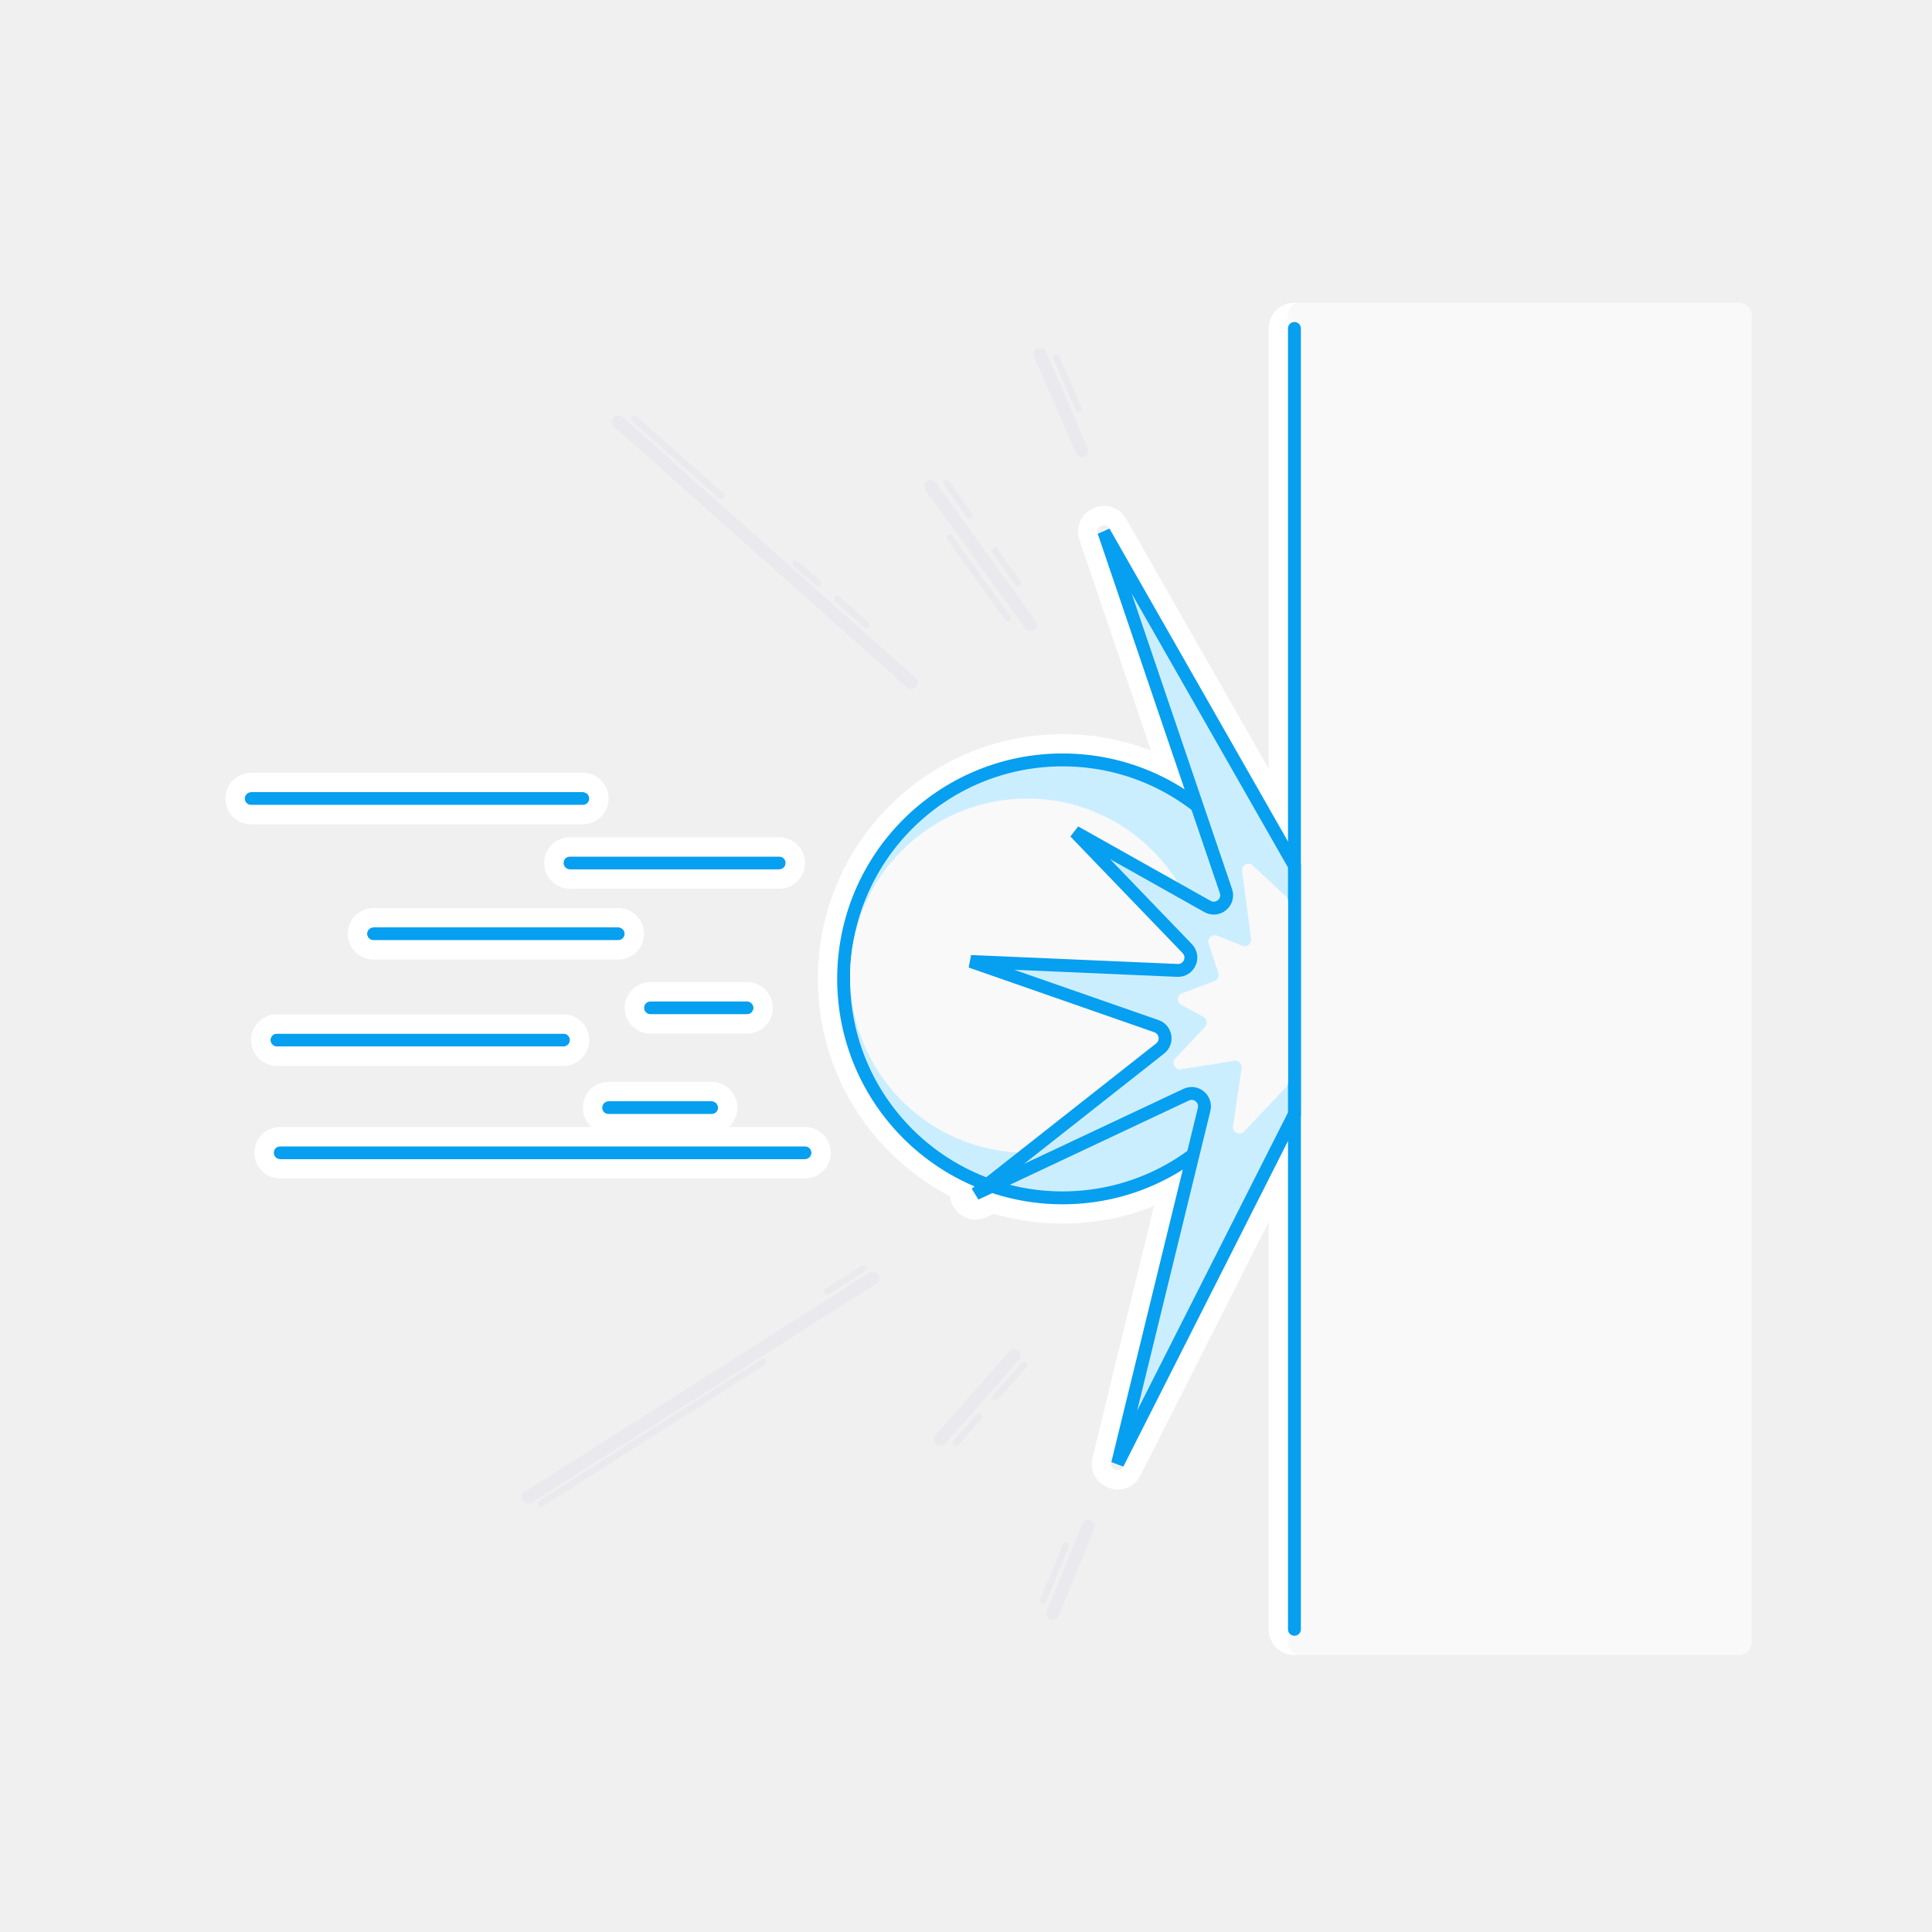
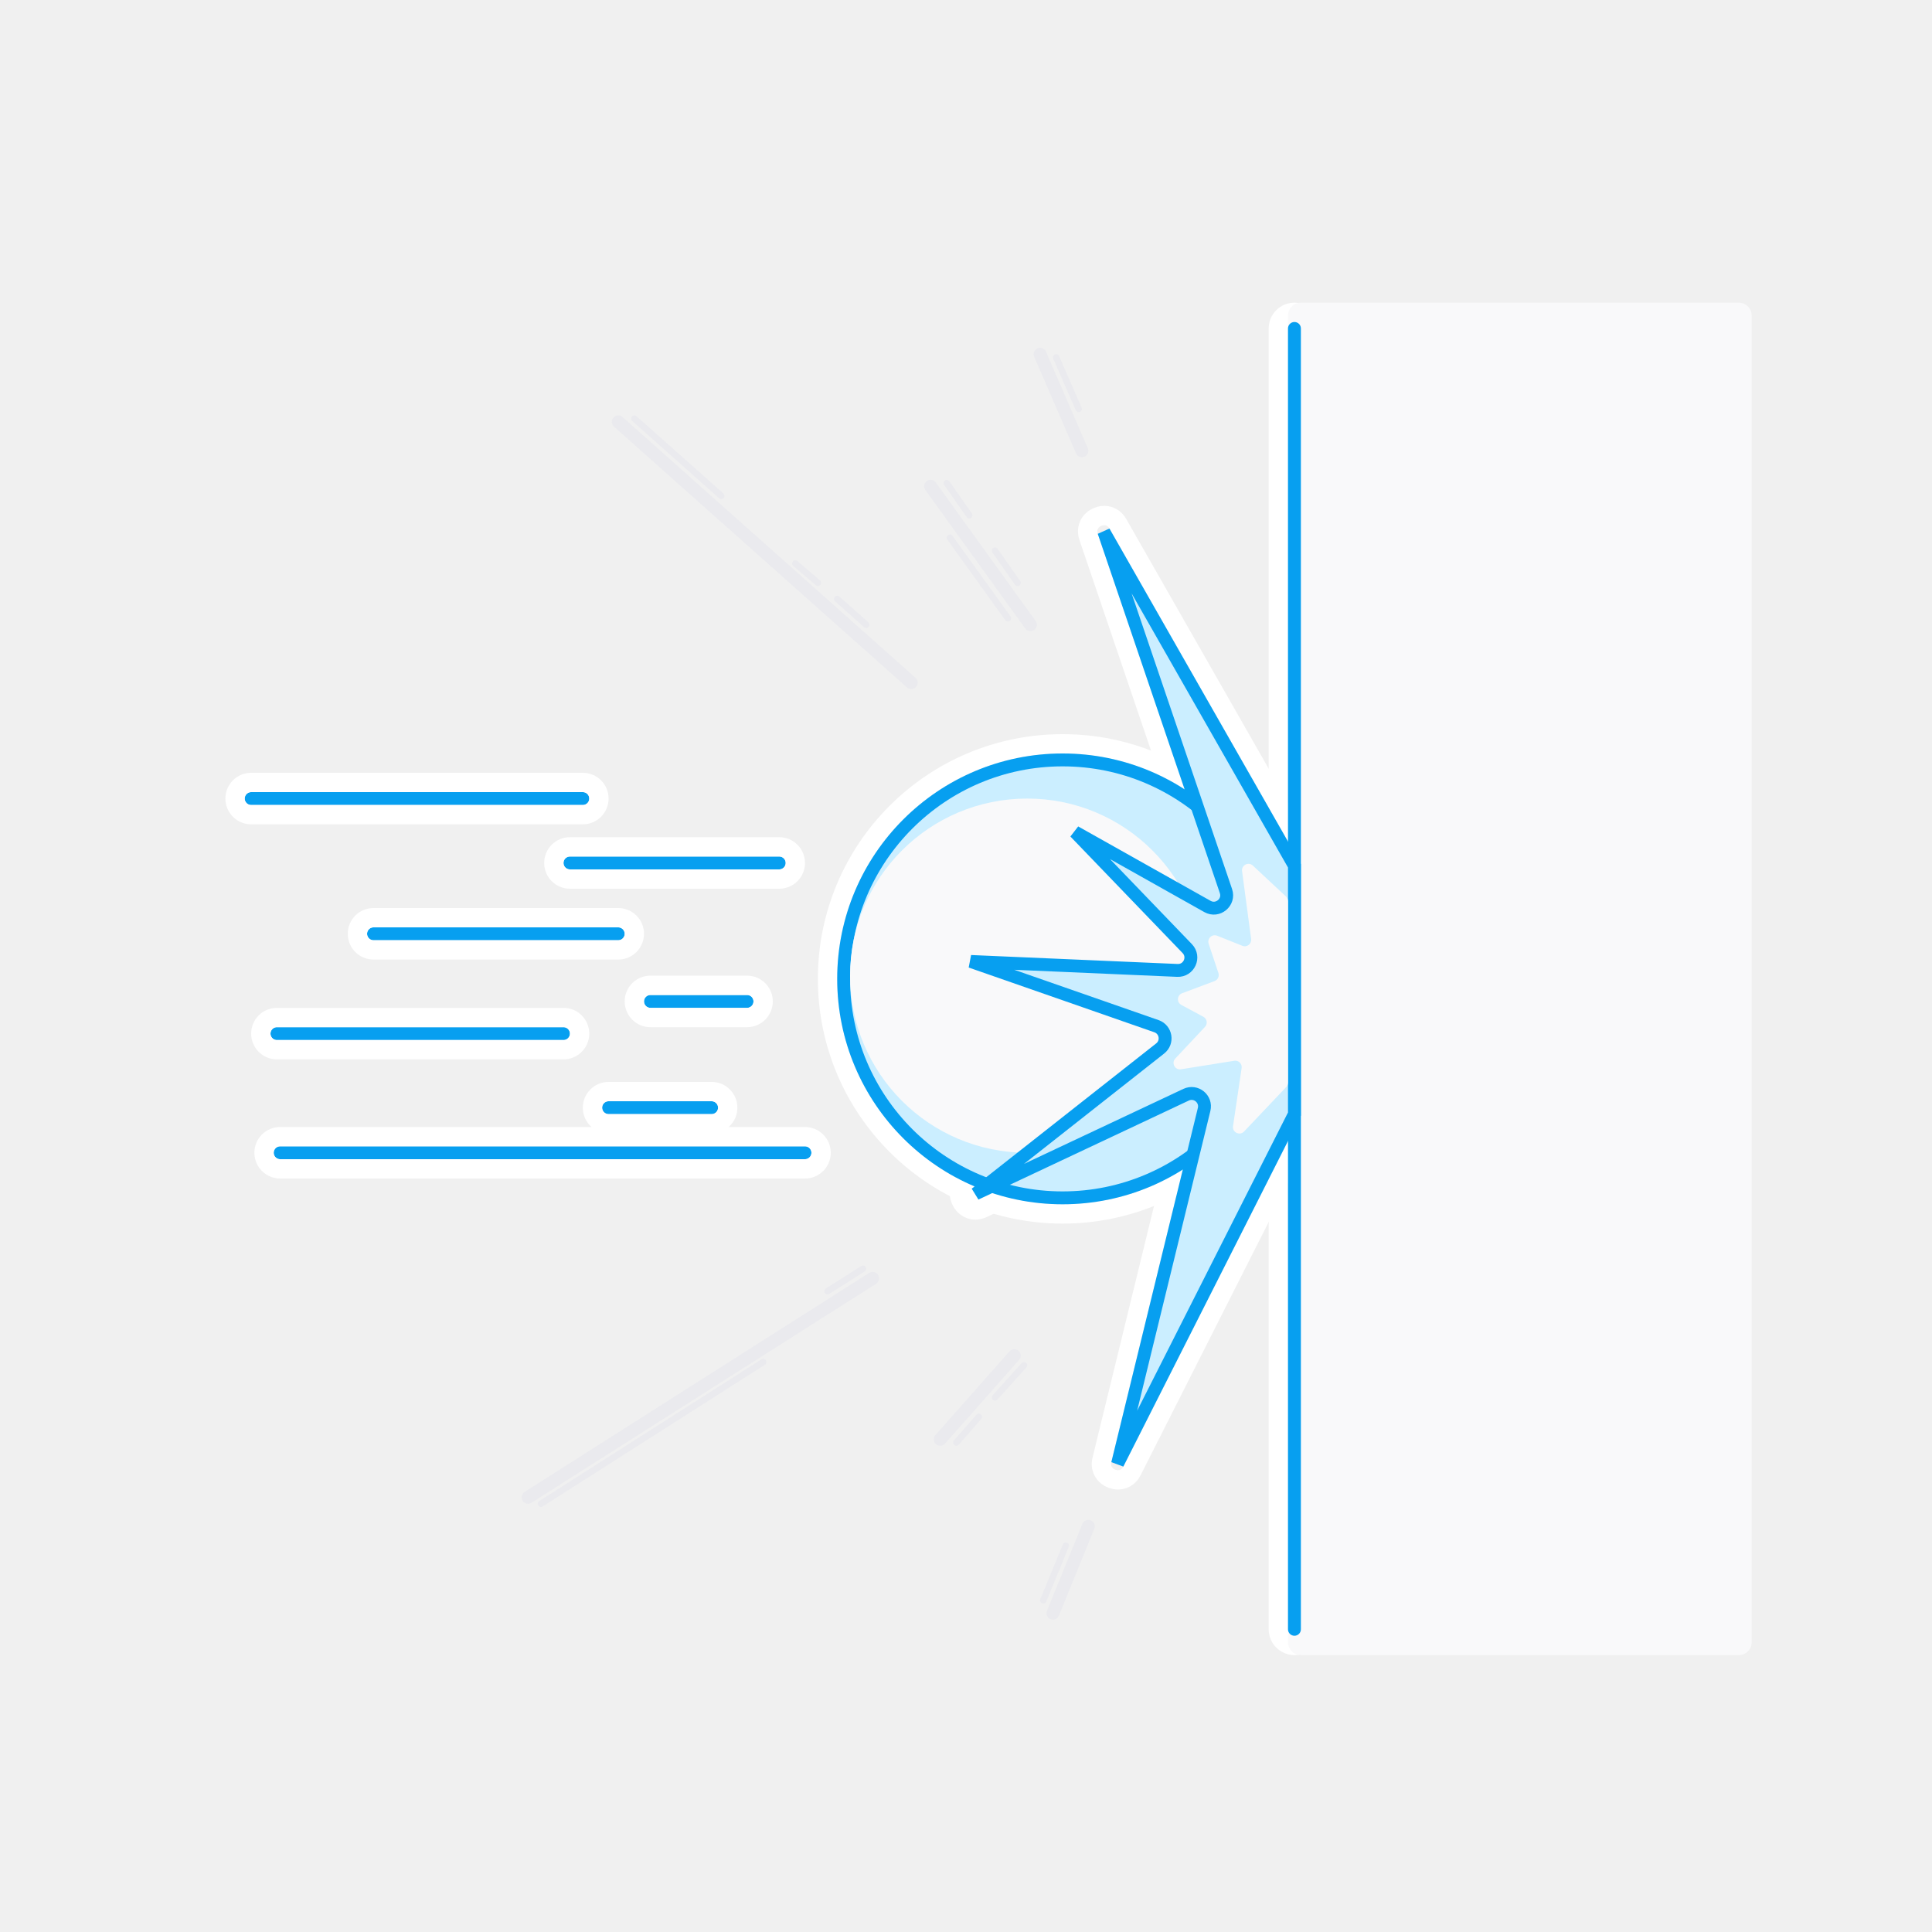
<svg xmlns="http://www.w3.org/2000/svg" width="300" height="300" viewBox="0 0 300 300" fill="none">
  <circle cx="165" cy="152" r="36.5" stroke="white" stroke-width="3" />
-   <path d="M203.171 133.204L173.577 81.33C172.076 78.699 168.064 80.505 169.039 83.373L187.58 137.937L168.156 127.02C165.646 125.61 163.133 128.86 165.13 130.933L181.688 148.133L150.855 146.796C147.979 146.671 147.206 150.706 149.924 151.654L177.889 161.405L149.958 183.399C147.621 185.239 149.878 188.892 152.57 187.625L184.298 172.694L171.109 226.685C170.404 229.572 174.427 231.059 175.769 228.406L203.231 174.109C203.408 173.759 203.5 173.373 203.5 172.981V134.443C203.5 134.009 203.387 133.582 203.171 133.204L201.869 133.948L203.171 133.204Z" stroke="white" stroke-width="3" />
+   <path d="M201.869 133.948L203.171 133.204L173.577 81.33C172.076 78.699 168.064 80.505 169.039 83.373L187.58 137.937L168.156 127.02C165.646 125.61 163.133 128.86 165.13 130.933L181.688 148.133L150.855 146.796C147.979 146.671 147.206 150.706 149.924 151.654L177.889 161.405L149.958 183.399C147.621 185.239 149.878 188.892 152.57 187.625L184.298 172.694L171.109 226.685C170.404 229.572 174.427 231.059 175.769 228.406L203.231 174.109C203.408 173.759 203.5 173.373 203.5 172.981V134.443C203.5 134.009 203.387 133.582 203.171 133.204L201.869 133.948Z" stroke="white" stroke-width="3" />
  <path fill-rule="evenodd" clip-rule="evenodd" d="M200 253C200 253.552 200.448 254 201 254C201.552 254 202 253.552 202 253V51C202 51 202 51 202 51C202 50.448 201.552 50 201 50C200.448 50 200 50.448 200 51V253ZM205 51V253C205 255.209 203.209 257 201 257C198.791 257 197 255.209 197 253V51C197 48.791 198.791 47 201 47C203.209 47 205 48.791 205 51Z" fill="white" />
  <rect x="200" y="47" width="72" height="210" rx="2" fill="#F9F9FA" />
  <circle cx="165" cy="152" r="34" fill="#CBEEFF" stroke="#079FF0" stroke-width="2" />
  <circle cx="159.5" cy="151.5" r="27.5" fill="#F9F9FA" />
-   <path d="M200 51C200 50.448 200.448 50 201 50V50C201.552 50 202 50.448 202 51V253C202 253.552 201.552 254 201 254V254C200.448 254 200 253.552 200 253V51Z" fill="#079FF0" />
+   <path d="M200 51C200 50.448 200.448 50 201 50C201.552 50 202 50.448 202 51V253C202 253.552 201.552 254 201 254C200.448 254 200 253.552 200 253V51Z" fill="#079FF0" />
  <path d="M171.406 82.569L201 134.443L201 172.981L173.538 227.278L186.975 172.271C187.374 170.637 185.702 169.271 184.18 169.986L151.505 185.363L180.152 162.805C181.393 161.828 181.065 159.865 179.573 159.345L150.747 149.294L182.829 150.685C184.632 150.763 185.608 148.601 184.356 147.3L166.931 129.199L187.494 140.756C189.093 141.655 190.957 140.106 190.367 138.369L171.406 82.569Z" fill="#CBEEFF" stroke="#079FF0" stroke-width="2" />
  <path d="M194.543 134.407L199.682 139.203C199.885 139.393 200 139.657 200 139.935V168.102C200 168.357 199.902 168.604 199.726 168.789L193.18 175.699C192.507 176.409 191.321 175.832 191.464 174.865L192.8 165.85C192.899 165.181 192.32 164.609 191.653 164.716L183.388 166.038C182.446 166.189 181.848 165.062 182.5 164.367L187.111 159.448C187.56 158.969 187.434 158.195 186.856 157.884L183.438 156.044C182.682 155.637 182.757 154.529 183.561 154.227L188.598 152.338C189.101 152.149 189.365 151.596 189.195 151.086L187.682 146.545C187.413 145.738 188.211 144.985 189.002 145.301L192.911 146.864C193.622 147.149 194.375 146.562 194.274 145.804L192.869 135.27C192.745 134.339 193.856 133.766 194.543 134.407Z" fill="#F9F9FA" />
-   <path d="M39 124H90.5M58 145H96M88.5 134H121M43.5 179H125M43 161.5H87.5M94.5 172H110.5M101 156.5H116" stroke="#079FF0" stroke-width="2" stroke-linecap="round" />
-   <path d="M39 121.5C37.619 121.5 36.5 122.619 36.5 124C36.5 125.381 37.619 126.5 39 126.5H90.5C91.881 126.5 93 125.381 93 124C93 122.619 91.881 121.5 90.5 121.5H39ZM88.5 131.5C87.119 131.5 86 132.619 86 134C86 135.381 87.119 136.5 88.5 136.5H121C122.381 136.5 123.5 135.381 123.5 134C123.5 132.619 122.381 131.5 121 131.5H88.5ZM58 142.5C56.619 142.5 55.5 143.619 55.5 145C55.5 146.381 56.619 147.5 58 147.5H96C97.381 147.5 98.5 146.381 98.5 145C98.5 143.619 97.381 142.5 96 142.5H58ZM101 154C99.619 154 98.5 155.119 98.5 156.5C98.5 157.881 99.619 159 101 159H116C117.381 159 118.5 157.881 118.5 156.5C118.5 155.119 117.381 154 116 154H101ZM43 159C41.619 159 40.5 160.119 40.5 161.5C40.5 162.881 41.619 164 43 164H87.5C88.881 164 90 162.881 90 161.5C90 160.119 88.881 159 87.5 159H43ZM94.5 169.5C93.119 169.5 92 170.619 92 172C92 173.381 93.119 174.5 94.5 174.5H110.5C111.881 174.5 113 173.381 113 172C113 170.619 111.881 169.5 110.5 169.5H94.5ZM43.5 176.5C42.119 176.5 41 177.619 41 179C41 180.381 42.119 181.5 43.5 181.5H125C126.381 181.5 127.5 180.381 127.5 179C127.5 177.619 126.381 176.5 125 176.5H43.5Z" stroke="white" stroke-width="3" stroke-linecap="round" />
+   <path d="M39 124H90.5M58 145H96M88.5 134H121M43.5 179H125M43 160.5H87.5M94.5 172H110.5M101 155.5H116" stroke="#079FF0" stroke-width="2" stroke-linecap="round" />
+   <path d="M39 121.5C37.619 121.5 36.5 122.619 36.5 124C36.5 125.381 37.619 126.5 39 126.5H90.5C91.881 126.5 93 125.381 93 124C93 122.619 91.881 121.5 90.5 121.5H39ZM88.5 131.5C87.119 131.5 86 132.619 86 134C86 135.381 87.119 136.5 88.5 136.5H121C122.381 136.5 123.5 135.381 123.5 134C123.5 132.619 122.381 131.5 121 131.5H88.5ZM58 142.5C56.619 142.5 55.5 143.619 55.5 145C55.5 146.381 56.619 147.5 58 147.5H96C97.381 147.5 98.5 146.381 98.5 145C98.5 143.619 97.381 142.5 96 142.5H58ZM101 153C99.619 153 98.5 154.119 98.5 155.5C98.5 156.881 99.619 158 101 158H116C117.381 158 118.5 156.881 118.5 155.5C118.5 154.119 117.381 153 116 153H101ZM43 158C41.619 158 40.5 159.119 40.5 160.5C40.5 161.881 41.619 163 43 163H87.5C88.881 163 90 161.881 90 160.5C90 159.119 88.881 158 87.5 158H43ZM94.5 169.5C93.119 169.5 92 170.619 92 172C92 173.381 93.119 174.5 94.5 174.5H110.5C111.881 174.5 113 173.381 113 172C113 170.619 111.881 169.5 110.5 169.5H94.5ZM43.5 176.5C42.119 176.5 41 177.619 41 179C41 180.381 42.119 181.5 43.5 181.5H125C126.381 181.5 127.5 180.381 127.5 179C127.5 177.619 126.381 176.5 125 176.5H43.5Z" stroke="white" stroke-width="3" stroke-linecap="round" />
  <path d="M135.5 198.5L82 232.5M169 237L163.5 250.5M157.5 210.5L146 223.5M141.5 106L96 65.5M168 70L161.5 55M160 97L144.5 75.5" stroke="#EAEAEE" stroke-width="2" stroke-linecap="round" />
  <path d="M164 55.5L167.5 63.5M158 90.5L154.5 85.5M147 75L150.5 80M156.5 96L147.5 83.5M98.5 65L112 77M123.5 87.5L127 90.5M130 93L134.5 97" stroke="#EAEAEE" stroke-linecap="round" />
  <path d="M84 233.5L118.5 211.5M134 197L128.5 200.5M159 212L154.5 217M152 220L148.5 224" stroke="#EAEAEE" stroke-linecap="round" />
  <path d="M162 248.5L165.5 240" stroke="#EAEAEE" stroke-linecap="round" />
</svg>
